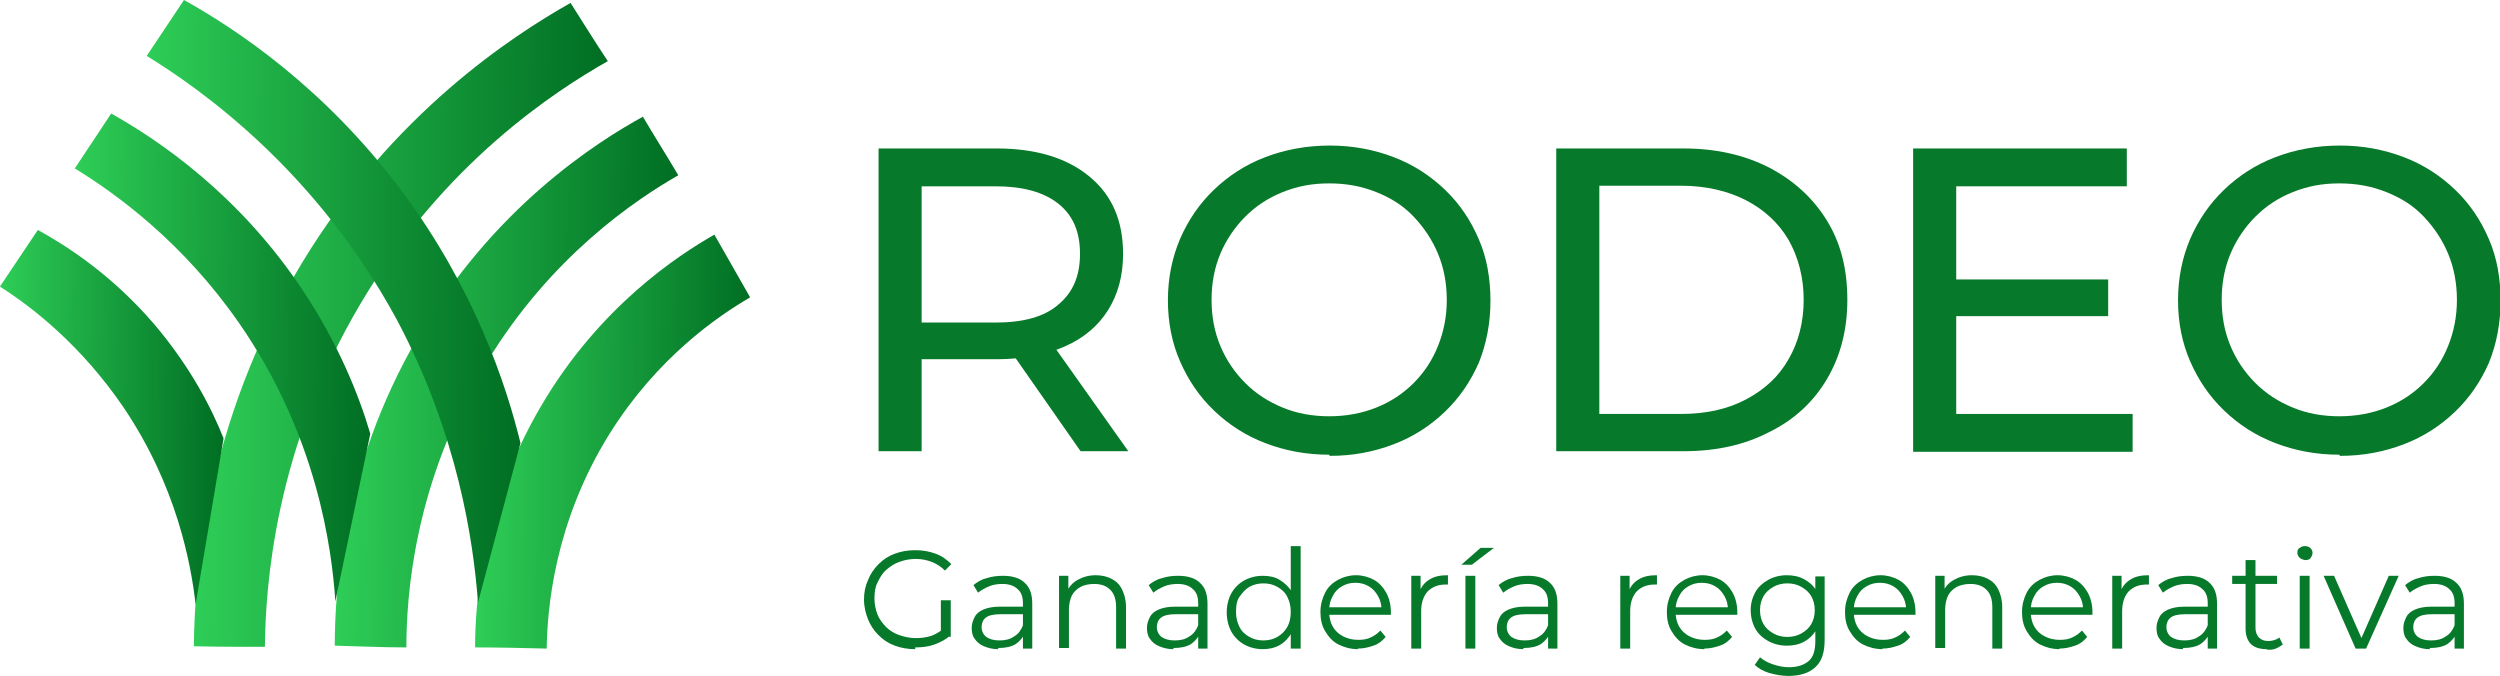
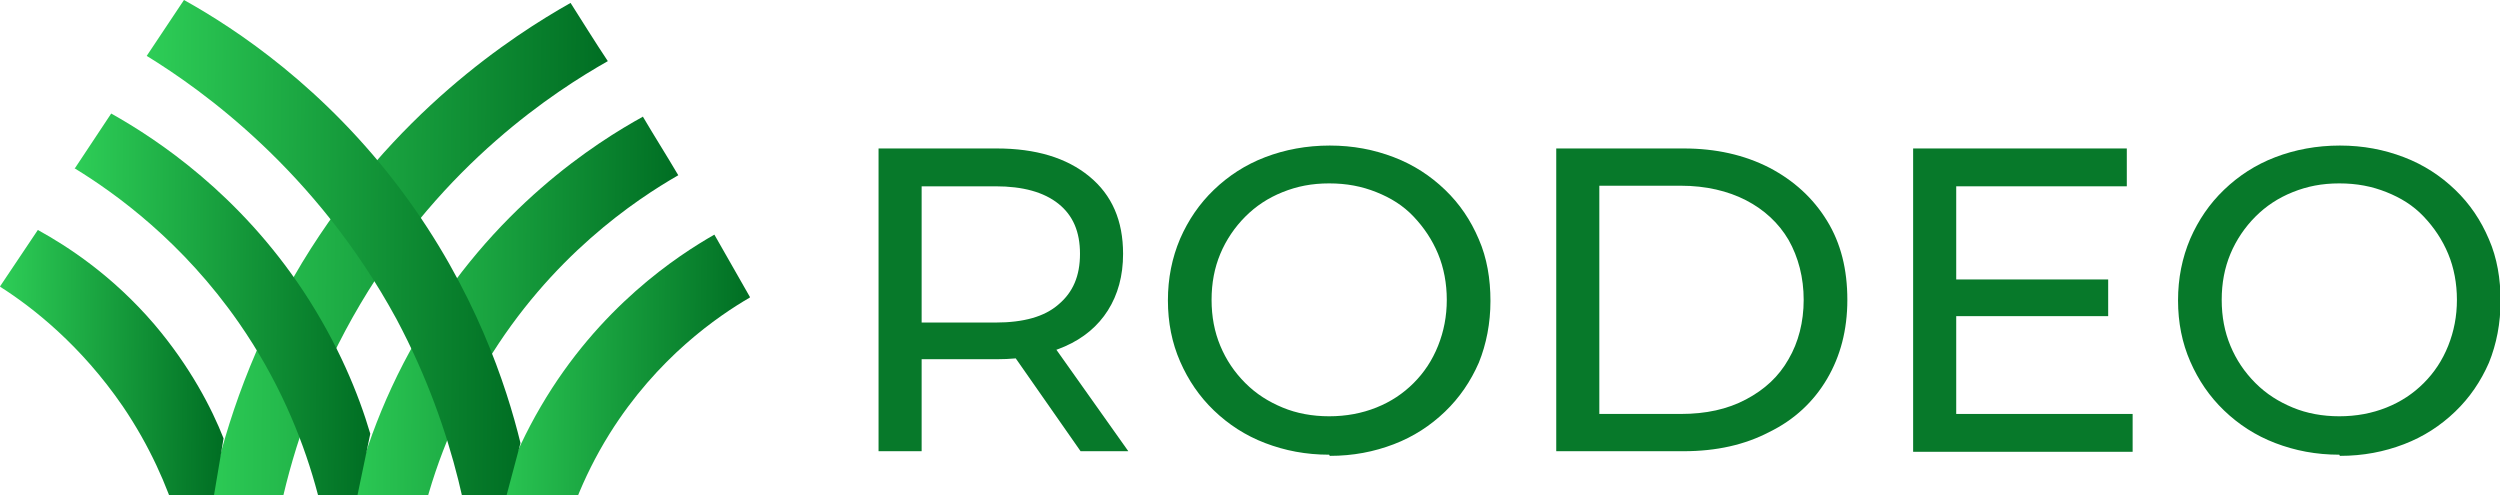
- <svg xmlns="http://www.w3.org/2000/svg" xmlns:xlink="http://www.w3.org/1999/xlink" id="Capa_1" data-name="Capa 1" viewBox="0 0 42.94 11.61">
+ <svg xmlns="http://www.w3.org/2000/svg" xmlns:xlink="http://www.w3.org/1999/xlink" id="Capa_1" data-name="Capa 1" viewBox="0 0 42.94 8.5">
  <defs>
    <style>
      .cls-1 {
        fill: url(#Degradado_sin_nombre_11-2);
      }

      .cls-2 {
        fill: url(#Degradado_sin_nombre_11-3);
      }

      .cls-3 {
        fill: url(#Degradado_sin_nombre_11-4);
      }

      .cls-4 {
        fill: url(#Degradado_sin_nombre_11-6);
      }

      .cls-5 {
        fill: url(#Degradado_sin_nombre_11-5);
      }

      .cls-6 {
        fill: #07792a;
      }

      .cls-7 {
        fill: url(#Degradado_sin_nombre_11);
      }
    </style>
    <linearGradient id="Degradado_sin_nombre_11" data-name="Degradado sin nombre 11" x1="-2.36" y1="-73.1" x2="2.31" y2="-73.1" gradientTransform="translate(9.89 81.75) rotate(.56) scale(1 1.01) skewX(.04)" gradientUnits="userSpaceOnUse">
      <stop offset="0" stop-color="#2ece57" />
      <stop offset="1" stop-color="#006e23" />
    </linearGradient>
    <linearGradient id="Degradado_sin_nombre_11-2" data-name="Degradado sin nombre 11" x1="-7.13" y1="-72.55" x2="-.11" y2="-72.55" gradientTransform="translate(9.83 78.16) rotate(.53)" xlink:href="#Degradado_sin_nombre_11" />
    <linearGradient id="Degradado_sin_nombre_11-3" data-name="Degradado sin nombre 11" x1="-4.76" y1="-72.97" x2="1.08" y2="-72.97" gradientTransform="translate(9.86 79.94) rotate(.54) skewX(.02)" xlink:href="#Degradado_sin_nombre_11" />
    <linearGradient id="Degradado_sin_nombre_11-4" data-name="Degradado sin nombre 11" x1="-10.51" y1="-70.93" x2="-6.65" y2="-70.93" gradientTransform="translate(9.83 78.16) rotate(.53)" xlink:href="#Degradado_sin_nombre_11" />
    <linearGradient id="Degradado_sin_nombre_11-5" data-name="Degradado sin nombre 11" x1="-9.25" y1="-71.96" x2="-4.12" y2="-71.96" gradientTransform="translate(9.83 78.16) rotate(.53)" xlink:href="#Degradado_sin_nombre_11" />
    <linearGradient id="Degradado_sin_nombre_11-6" data-name="Degradado sin nombre 11" x1="-8.15" y1="-73.05" x2="-1.68" y2="-73.05" gradientTransform="translate(10.13 78.26) rotate(.39)" xlink:href="#Degradado_sin_nombre_11" />
  </defs>
  <g>
    <g>
      <path class="cls-6" d="M15.09,7.75V2.55h2.03c.67,0,1.2.16,1.59.48.39.32.58.76.58,1.33,0,.38-.09.7-.26.97-.17.27-.42.48-.74.62-.32.14-.71.22-1.17.22h-1.62l.33-.34v1.92h-.74ZM15.83,5.9l-.33-.36h1.6c.48,0,.84-.1,1.08-.31.25-.21.37-.49.37-.87s-.12-.66-.37-.86c-.25-.2-.61-.3-1.08-.3h-1.6l.33-.37v3.08ZM18.56,7.75l-1.32-1.89h.8l1.34,1.89h-.81Z" />
      <path class="cls-6" d="M22.83,7.81c-.4,0-.76-.07-1.1-.2-.34-.13-.63-.32-.88-.56-.25-.24-.44-.52-.58-.84-.14-.32-.21-.67-.21-1.05s.07-.73.21-1.06c.14-.32.33-.6.58-.84s.54-.43.88-.56c.34-.13.71-.2,1.11-.2s.76.07,1.1.2c.34.13.63.32.88.56.25.24.44.52.58.85.14.32.2.68.2,1.06s-.07.74-.2,1.06c-.14.32-.33.6-.58.84-.25.24-.54.43-.88.56-.34.13-.7.2-1.1.2ZM22.83,7.15c.29,0,.56-.05.81-.15.25-.1.46-.24.64-.42s.32-.39.42-.64.15-.51.15-.79-.05-.55-.15-.79-.24-.45-.42-.64-.39-.32-.64-.42c-.25-.1-.51-.15-.81-.15s-.55.05-.8.15c-.25.1-.46.24-.64.42s-.33.4-.43.64c-.1.24-.15.5-.15.79s.05.55.15.79c.1.24.24.45.43.64s.4.32.64.42.51.15.8.15Z" />
      <path class="cls-6" d="M26.73,7.75V2.55h2.19c.55,0,1.04.11,1.47.33.42.22.75.52.99.91.24.39.35.84.35,1.36s-.12.97-.35,1.36-.56.7-.99.91c-.42.22-.91.33-1.47.33h-2.19ZM27.47,7.11h1.4c.43,0,.8-.08,1.12-.25s.56-.39.73-.69c.17-.29.26-.64.26-1.02s-.09-.73-.26-1.03c-.17-.29-.42-.52-.73-.68s-.69-.25-1.12-.25h-1.4v3.91Z" />
      <path class="cls-6" d="M32.86,7.75V2.55h3.67v.65h-2.93v3.91h3.03v.65h-3.77ZM33.54,5.43v-.63h2.67v.63h-2.67Z" />
      <path class="cls-6" d="M40.18,7.81c-.4,0-.76-.07-1.1-.2-.34-.13-.63-.32-.88-.56-.25-.24-.44-.52-.58-.84-.14-.32-.21-.67-.21-1.05s.07-.73.21-1.06c.14-.32.33-.6.58-.84s.54-.43.88-.56c.34-.13.71-.2,1.11-.2s.76.07,1.1.2c.34.13.63.32.88.56.25.24.44.52.58.85.14.32.2.68.2,1.06s-.07.74-.2,1.06c-.14.32-.33.6-.58.84-.25.24-.54.43-.88.56-.34.13-.7.2-1.1.2ZM40.18,7.15c.29,0,.56-.05.81-.15.25-.1.46-.24.64-.42s.32-.39.42-.64.15-.51.15-.79-.05-.55-.15-.79-.24-.45-.42-.64-.39-.32-.64-.42c-.25-.1-.51-.15-.81-.15s-.55.05-.8.15c-.25.1-.46.24-.64.42s-.33.4-.43.64c-.1.24-.15.5-.15.79s.05.55.15.79c.1.24.24.45.43.64s.4.32.64.42.51.15.8.15Z" />
    </g>
-     <g>
-       <path class="cls-6" d="M15.72,11.15c-.13,0-.24-.02-.35-.06s-.2-.1-.28-.18-.14-.17-.18-.27c-.04-.1-.07-.22-.07-.34s.02-.23.07-.34c.04-.1.1-.19.18-.27.08-.08.17-.14.28-.18.11-.04.22-.06.35-.06s.24.02.35.06c.11.04.19.1.27.18l-.11.11c-.07-.07-.15-.12-.23-.15s-.17-.05-.27-.05c-.1,0-.2.02-.28.05-.09.03-.16.08-.23.14s-.11.14-.15.22-.05.17-.05.27.02.19.05.27.09.16.15.22.14.11.23.14c.09.03.18.05.28.05.09,0,.18-.01.27-.04.08-.03.16-.08.23-.14l.1.13c-.08.07-.17.12-.28.16-.11.04-.22.05-.33.05ZM16.33,10.94l-.17-.02v-.61h.17v.63Z" />
-       <path class="cls-6" d="M17.14,11.15c-.09,0-.17-.02-.24-.05-.07-.03-.12-.07-.16-.13-.04-.05-.05-.12-.05-.19,0-.06.02-.12.05-.18s.08-.1.15-.13.16-.05.28-.05h.43v.13h-.42c-.12,0-.2.02-.25.06-.05.04-.07.1-.07.16,0,.07.03.13.08.17.06.04.13.06.23.06s.18-.02.25-.07c.07-.04.12-.11.15-.19l.04.12c-.03.08-.09.15-.16.2-.08.05-.18.07-.3.07ZM17.57,11.14v-.32s0-.46,0-.46c0-.11-.03-.19-.09-.24-.06-.06-.15-.09-.26-.09-.08,0-.16.01-.23.04-.07.03-.13.06-.19.11l-.08-.13c.06-.05.14-.1.23-.12.09-.03.18-.04.28-.04.16,0,.29.04.37.12.09.08.13.2.13.36v.77h-.16Z" />
-       <path class="cls-6" d="M18.19,11.14v-1.25h.16v.34l-.03-.06c.04-.09.1-.16.19-.21.09-.05.19-.08.31-.08.1,0,.19.02.27.06.08.04.14.1.18.18.04.08.07.18.07.3v.72h-.17v-.71c0-.13-.03-.23-.1-.3-.07-.07-.16-.1-.28-.1-.09,0-.17.02-.23.05-.07.04-.12.09-.15.15s-.05.15-.05.24v.66h-.17Z" />
-       <path class="cls-6" d="M20.15,11.15c-.09,0-.17-.02-.24-.05-.07-.03-.12-.07-.16-.13-.04-.05-.05-.12-.05-.19,0-.06.02-.12.05-.18s.08-.1.15-.13.16-.05.28-.05h.43v.13h-.42c-.12,0-.2.02-.25.06-.05.04-.07.1-.07.16,0,.07.03.13.08.17.06.04.13.06.23.06s.18-.02.25-.07c.07-.04.12-.11.15-.19l.04.12c-.03.08-.09.15-.16.2-.08.05-.18.07-.3.07ZM20.58,11.14v-.32s0-.46,0-.46c0-.11-.03-.19-.09-.24-.06-.06-.15-.09-.26-.09-.08,0-.16.01-.23.04-.07.03-.13.06-.19.11l-.08-.13c.06-.05.14-.1.23-.12.09-.03.18-.04.28-.04.16,0,.29.04.37.12.09.08.13.2.13.36v.77h-.16Z" />
-       <path class="cls-6" d="M21.69,11.15c-.12,0-.23-.03-.32-.08-.09-.05-.17-.13-.22-.22s-.08-.21-.08-.33.03-.24.08-.33.13-.17.22-.22.2-.08.32-.08c.11,0,.21.02.29.07s.16.12.21.21.08.21.08.35-.03.25-.08.34c-.05.09-.12.17-.21.22s-.18.07-.3.07ZM21.7,11c.09,0,.17-.02.24-.06.07-.04.13-.1.17-.17s.06-.16.06-.26-.02-.18-.06-.26-.1-.13-.17-.17c-.07-.04-.15-.06-.24-.06s-.17.02-.24.06-.12.1-.17.17-.06.16-.06.26.02.18.06.26.1.13.17.17.15.06.24.06ZM22.17,11.14v-.38l.02-.25-.02-.25v-.88h.17v1.76h-.16Z" />
-       <path class="cls-6" d="M23.33,11.15c-.13,0-.24-.03-.34-.08-.1-.05-.17-.13-.23-.23s-.08-.21-.08-.33.03-.23.08-.33.13-.17.22-.22c.09-.05.2-.08.31-.08s.22.03.31.08c.09.05.16.13.21.22s.08.21.08.33c0,0,0,.02,0,.02s0,.02,0,.03h-1.08v-.13h.99l-.07.05c0-.09-.02-.17-.06-.24-.04-.07-.09-.13-.16-.17-.07-.04-.14-.06-.23-.06s-.16.02-.23.06c-.07.04-.12.09-.16.17-.04.07-.06.15-.06.24v.03c0,.09.02.18.06.25.04.07.1.13.18.17s.16.06.26.06c.08,0,.15-.01.21-.04.07-.03.12-.07.17-.12l.09.11c-.06.07-.12.12-.21.15s-.17.05-.27.05Z" />
-       <path class="cls-6" d="M24.24,11.14v-1.25h.16v.34l-.02-.06c.03-.09.09-.17.18-.22.08-.05.18-.07.31-.07v.16s-.01,0-.02,0c0,0-.01,0-.02,0-.13,0-.23.04-.31.12-.07.08-.11.19-.11.34v.64h-.17Z" />
-       <path class="cls-6" d="M25.1,9.7l.33-.29h.23l-.38.29h-.17ZM25.17,11.14v-1.25h.17v1.25h-.17Z" />
-       <path class="cls-6" d="M26.16,11.15c-.09,0-.17-.02-.24-.05-.07-.03-.12-.07-.16-.13-.04-.05-.05-.12-.05-.19,0-.06.02-.12.05-.18s.08-.1.15-.13.16-.05.28-.05h.43v.13h-.42c-.12,0-.2.02-.25.06-.05.04-.07.1-.07.16,0,.07.03.13.08.17.06.04.13.06.23.06s.18-.02.25-.07c.07-.04.12-.11.15-.19l.04.12c-.03.08-.09.15-.16.2-.08.05-.18.07-.3.07ZM26.59,11.14v-.32s0-.46,0-.46c0-.11-.03-.19-.09-.24-.06-.06-.15-.09-.26-.09-.08,0-.16.01-.23.04-.07.03-.13.06-.19.11l-.08-.13c.06-.05.14-.1.23-.12.09-.03.18-.04.28-.04.16,0,.29.04.37.12.09.08.13.2.13.36v.77h-.16Z" />
-       <path class="cls-6" d="M27.83,11.14v-1.25h.16v.34l-.02-.06c.03-.09.09-.17.18-.22.08-.05.18-.07.31-.07v.16s-.01,0-.02,0c0,0-.01,0-.02,0-.13,0-.23.04-.31.12-.07.08-.11.19-.11.34v.64h-.17Z" />
-       <path class="cls-6" d="M29.28,11.15c-.13,0-.24-.03-.34-.08-.1-.05-.17-.13-.23-.23s-.08-.21-.08-.33.03-.23.08-.33.13-.17.22-.22c.09-.05.2-.08.31-.08s.22.03.31.08c.09.05.16.13.21.22s.08.21.08.33c0,0,0,.02,0,.02s0,.02,0,.03h-1.08v-.13h.99l-.07.05c0-.09-.02-.17-.06-.24-.04-.07-.09-.13-.16-.17-.07-.04-.14-.06-.23-.06s-.16.02-.23.06c-.07.04-.12.09-.16.17-.04.07-.06.15-.06.24v.03c0,.09.02.18.06.25.04.07.1.13.18.17s.16.06.26.06c.08,0,.15-.01.21-.04.07-.03.12-.07.17-.12l.09.11c-.06.07-.12.12-.21.15s-.17.05-.27.05Z" />
-       <path class="cls-6" d="M30.69,11.09c-.12,0-.23-.03-.32-.08s-.17-.12-.22-.21-.08-.2-.08-.32.03-.22.08-.31c.05-.09.13-.16.22-.21.09-.05.2-.08.32-.08.11,0,.21.02.3.07.09.05.16.11.21.2.05.09.08.2.08.33s-.03.24-.08.33c-.05.09-.12.16-.21.21-.09.05-.19.07-.3.07ZM30.72,11.61c-.11,0-.22-.02-.33-.05-.1-.03-.19-.08-.25-.14l.09-.13c.06.05.13.09.22.12s.18.05.27.05c.16,0,.27-.04.35-.11s.11-.19.11-.34v-.31l.02-.21-.02-.21v-.38h.16v1.09c0,.22-.05.37-.16.47-.11.1-.26.15-.47.15ZM30.7,10.94c.09,0,.17-.02.24-.06.07-.04.13-.09.17-.16.04-.07.06-.15.06-.24s-.02-.17-.06-.24c-.04-.07-.1-.12-.17-.16-.07-.04-.15-.06-.24-.06s-.17.02-.24.06c-.07.04-.13.09-.17.16-.04.07-.06.15-.06.24s.02.17.06.24c.04.07.1.12.17.16.07.04.15.06.24.06Z" />
-       <path class="cls-6" d="M32.34,11.15c-.13,0-.24-.03-.34-.08-.1-.05-.17-.13-.23-.23s-.08-.21-.08-.33.03-.23.08-.33.13-.17.22-.22c.09-.05.2-.08.31-.08s.22.03.31.08c.09.05.16.13.21.22s.08.21.08.33c0,0,0,.02,0,.02s0,.02,0,.03h-1.08v-.13h.99l-.07.05c0-.09-.02-.17-.06-.24-.04-.07-.09-.13-.16-.17-.07-.04-.14-.06-.23-.06s-.16.02-.23.06c-.07.04-.12.09-.16.17-.04.07-.06.15-.06.24v.03c0,.09.02.18.06.25.04.07.1.13.18.17s.16.06.26.06c.08,0,.15-.01.21-.04.07-.03.12-.07.17-.12l.09.11c-.06.07-.12.12-.21.15s-.17.05-.27.05Z" />
-       <path class="cls-6" d="M33.24,11.14v-1.25h.16v.34l-.03-.06c.04-.09.1-.16.19-.21.09-.05.19-.08.31-.08.1,0,.19.02.27.06.08.04.14.1.18.18.04.08.07.18.07.3v.72h-.17v-.71c0-.13-.03-.23-.1-.3-.07-.07-.16-.1-.28-.1-.09,0-.17.02-.23.05-.07.04-.12.09-.15.15s-.05.15-.05.24v.66h-.17Z" />
-       <path class="cls-6" d="M35.38,11.15c-.13,0-.24-.03-.34-.08-.1-.05-.17-.13-.23-.23s-.08-.21-.08-.33.03-.23.08-.33.13-.17.22-.22c.09-.05.2-.08.31-.08s.22.03.31.08c.09.05.16.13.21.22s.08.21.08.33c0,0,0,.02,0,.02s0,.02,0,.03h-1.08v-.13h.99l-.07.05c0-.09-.02-.17-.06-.24-.04-.07-.09-.13-.16-.17-.07-.04-.14-.06-.23-.06s-.16.02-.23.06c-.07.04-.12.09-.16.17-.04.07-.06.15-.06.24v.03c0,.09.02.18.06.25.04.07.1.13.18.17s.16.06.26.06c.08,0,.15-.01.21-.04.07-.03.12-.07.17-.12l.09.11c-.06.07-.12.12-.21.15s-.17.05-.27.05Z" />
-       <path class="cls-6" d="M36.28,11.14v-1.25h.16v.34l-.02-.06c.03-.09.09-.17.18-.22.08-.05.18-.07.31-.07v.16s-.01,0-.02,0c0,0-.01,0-.02,0-.13,0-.23.04-.31.12-.07.08-.11.19-.11.34v.64h-.17Z" />
-       <path class="cls-6" d="M37.49,11.15c-.09,0-.17-.02-.24-.05-.07-.03-.12-.07-.16-.13-.04-.05-.05-.12-.05-.19,0-.06.02-.12.05-.18s.08-.1.15-.13.16-.05.28-.05h.43v.13h-.42c-.12,0-.2.02-.25.06-.05.04-.07.1-.07.16,0,.07.03.13.08.17.06.04.13.06.23.06s.18-.02.25-.07c.07-.04.12-.11.15-.19l.04.12c-.03.08-.09.15-.16.2-.08.05-.18.07-.3.07ZM37.92,11.14v-.32s0-.46,0-.46c0-.11-.03-.19-.09-.24-.06-.06-.15-.09-.26-.09-.08,0-.16.01-.23.04-.07.03-.13.06-.19.11l-.08-.13c.06-.05.14-.1.23-.12.09-.03.18-.04.28-.04.16,0,.29.04.37.12.09.08.13.2.13.36v.77h-.16Z" />
-       <path class="cls-6" d="M38.34,10.03v-.14h.77v.14h-.77ZM38.93,11.15c-.12,0-.21-.03-.27-.09s-.09-.15-.09-.27v-1.17h.17v1.16c0,.07.02.13.06.17.04.04.09.06.16.06.07,0,.14-.02.19-.06l.06.12s-.07.05-.12.07-.09.02-.14.02Z" />
-       <path class="cls-6" d="M39.59,9.62s-.06-.01-.09-.04-.04-.05-.04-.09.01-.06.04-.08.05-.03.09-.03.06.01.09.03c.02.02.04.05.04.08s-.01.06-.03.09-.05.04-.09.04ZM39.5,11.14v-1.25h.17v1.25h-.17Z" />
-       <path class="cls-6" d="M40.46,11.14l-.55-1.25h.18l.51,1.16h-.08l.51-1.16h.17l-.56,1.25h-.17Z" />
-       <path class="cls-6" d="M41.73,11.15c-.09,0-.17-.02-.24-.05-.07-.03-.12-.07-.16-.13-.04-.05-.05-.12-.05-.19,0-.06.02-.12.05-.18s.08-.1.15-.13.16-.05.28-.05h.43v.13h-.42c-.12,0-.2.02-.25.06-.05.04-.07.1-.07.16,0,.07.03.13.08.17.06.04.13.06.23.06s.18-.02.25-.07c.07-.04.12-.11.15-.19l.04.12c-.03.08-.09.15-.16.2-.08.05-.18.07-.3.07ZM42.16,11.14v-.32s0-.46,0-.46c0-.11-.03-.19-.09-.24-.06-.06-.15-.09-.26-.09-.08,0-.16.01-.23.04-.07.03-.13.06-.19.11l-.08-.13c.06-.05.14-.1.23-.12.09-.03.18-.04.28-.04.16,0,.29.04.37.12.09.08.13.2.13.36v.77h-.16Z" />
-     </g>
  </g>
  <g id="HOLA">
    <path class="cls-7" d="M12.88,5.1l-.61-1.07c-.63.36-1.98,1.24-2.98,2.95-1.02,1.74-1.13,3.4-1.13,4.14.41,0,.82.01,1.23.02.01-.65.12-2.15,1.08-3.69.82-1.31,1.86-2.02,2.41-2.34Z" />
    <g>
      <path class="cls-1" d="M9.8.05c.21.33.42.67.64,1-.9.51-2.82,1.75-4.25,4.17-1.47,2.48-1.63,4.85-1.64,5.89-.41,0-.81,0-1.22-.01.01-1.16.19-3.82,1.86-6.59C6.75,1.94,8.81.61,9.8.05Z" />
      <path class="cls-2" d="M11.04,2c.2.34.41.67.61,1.01-.73.42-2.19,1.39-3.3,3.23-1.25,2.05-1.37,4.03-1.37,4.88-.41,0-.82-.02-1.23-.03,0-.92.12-3.04,1.41-5.27,1.3-2.25,3.09-3.38,3.89-3.82Z" />
      <path class="cls-3" d="M0,4.92l.65-.97c.51.28,1.28.78,2,1.62.62.73.99,1.45,1.19,1.96l-.48,2.85c-.08-.69-.32-2.03-1.25-3.4-.72-1.05-1.55-1.7-2.1-2.05Z" />
      <path class="cls-5" d="M1.28,2.9l.63-.95c.82.46,2.2,1.39,3.3,3.05.6.91.95,1.77,1.15,2.45-.2.96-.4,1.92-.6,2.88-.06-.9-.31-2.85-1.66-4.79-.96-1.38-2.1-2.21-2.82-2.65Z" />
      <path class="cls-4" d="M2.52.96l.64-.96c.9.5,2.42,1.51,3.74,3.28,1.26,1.69,1.8,3.35,2.04,4.33-.24.91-.49,1.83-.73,2.74-.08-1.07-.35-2.9-1.4-4.87C5.43,2.94,3.48,1.55,2.52.96Z" />
    </g>
  </g>
</svg>
